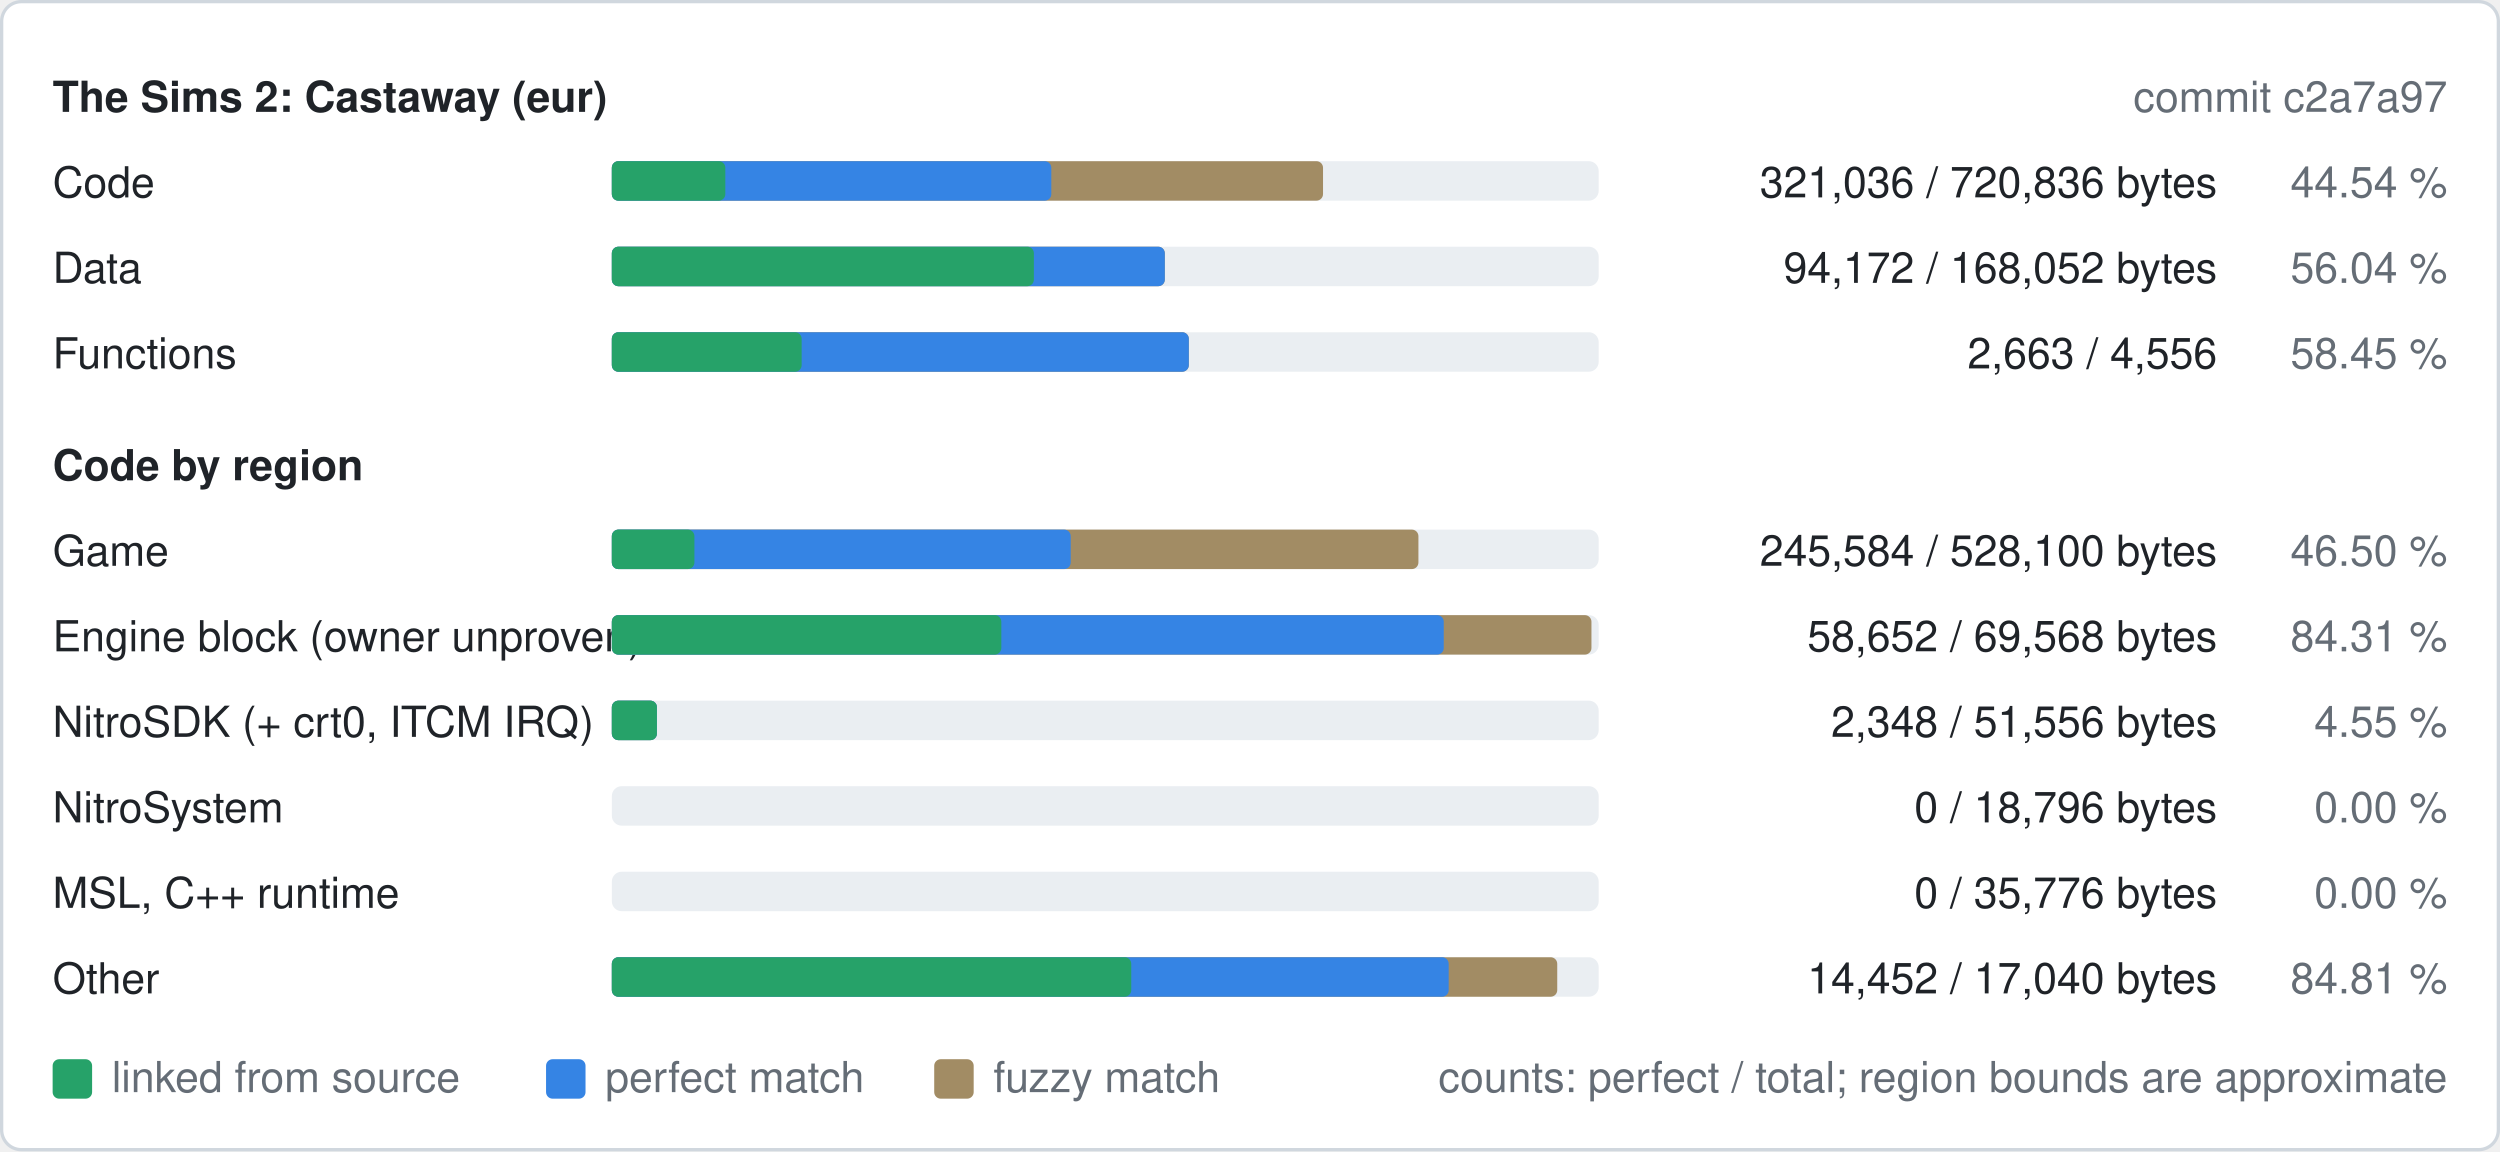
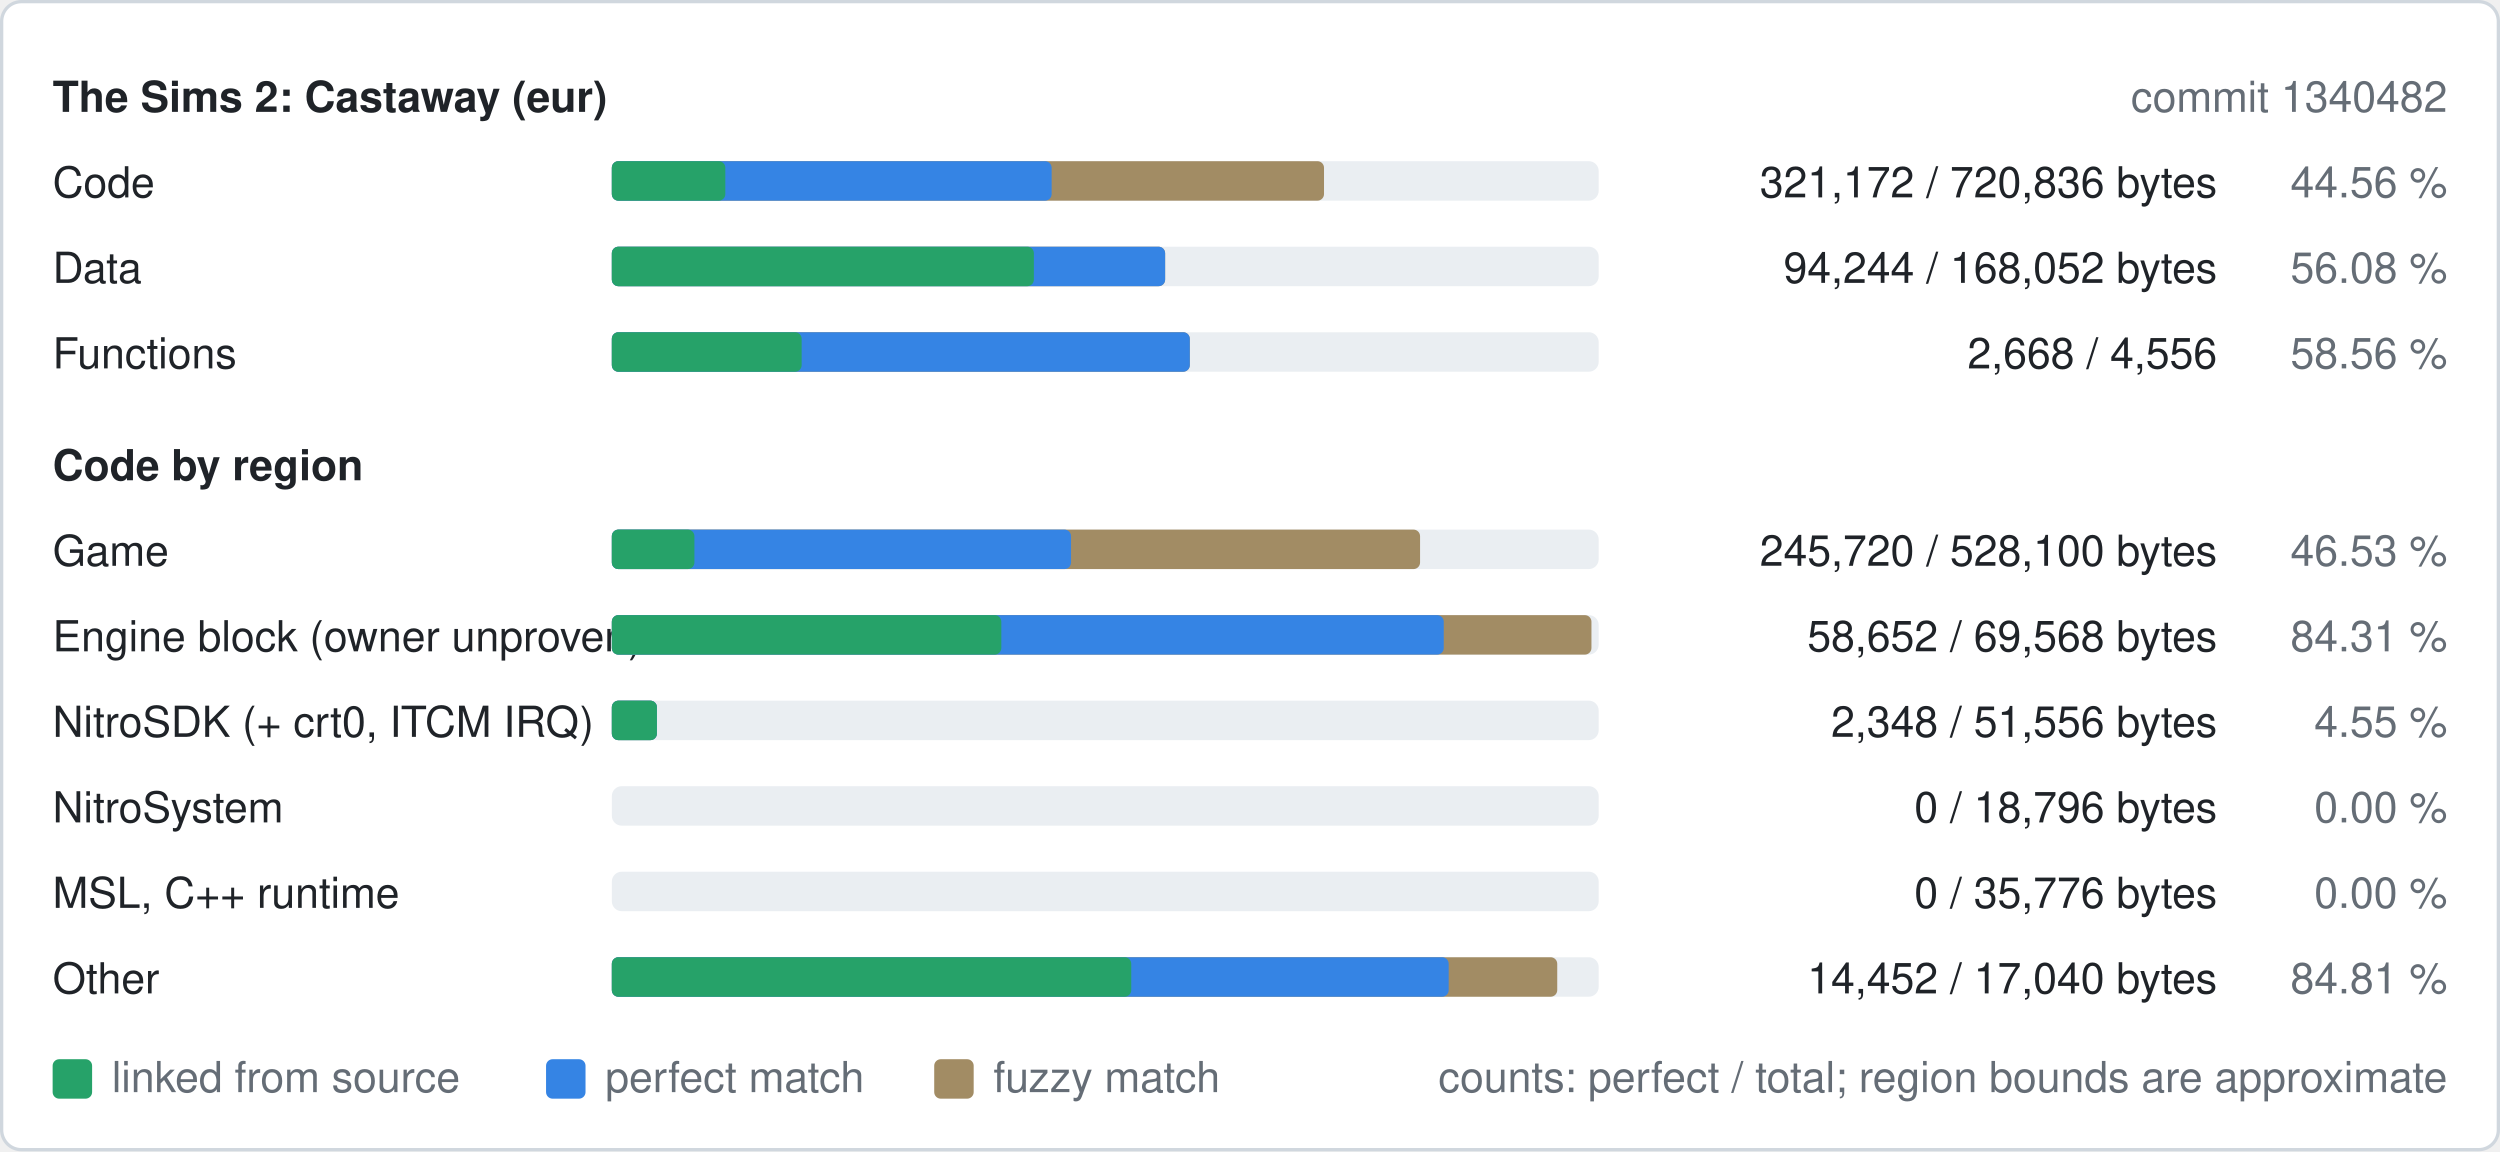
<svg xmlns="http://www.w3.org/2000/svg" width="760" height="350" viewBox="0 0 760 350" role="img" aria-label="Decompilation progress of eur">
  <style>
text{font-family:-apple-system,BlinkMacSystemFont,"Segoe UI",Helvetica,Arial,sans-serif;font-size:13px}
.b{font-weight:600}
.bg{fill:#ffffff;stroke:#d0d7de}.t{fill:#1f2328}.m{fill:#656d76}.track{fill:#eaeef2}.fuzzy{fill:#a28c64}.perfect{fill:#3584e4}.linked{fill:#26a269}
@media (prefers-color-scheme: dark){.bg{fill:#0d1117;stroke:#30363d}.t{fill:#e6edf3}.m{fill:#8d96a0}.track{fill:#21262d}.fuzzy{fill:#a28c64}.perfect{fill:#3584e4}.linked{fill:#2ec27e}}
</style>
  <rect class="bg" x="0.5" y="0.5" width="759" height="349" rx="6" />
  <text class="t b" x="16" y="34">The Sims 2: Castaway (eur)</text>
-   <text class="m" x="744" y="34" text-anchor="end">commit c2a7a97</text>
+   <text class="m" x="744" y="34" text-anchor="end">commit 1340482</text>
  <text class="t" x="16" y="60">Code</text>
  <rect class="track" x="186" y="49" width="300" height="12" rx="3" />
-   <rect class="fuzzy" x="186" y="49" width="216.2" height="12" rx="2" />
-   <rect class="perfect" x="186" y="49" width="133.6" height="12" rx="2" />
+   <rect class="fuzzy" x="186" y="49" width="216.5" height="12" rx="2" />
+   <rect class="perfect" x="186" y="49" width="133.7" height="12" rx="2" />
  <rect class="linked" x="186" y="49" width="34.5" height="12" rx="2" />
-   <text class="t" x="674" y="60" text-anchor="end">321,036 / 720,836 bytes</text>
-   <text class="m" x="744" y="60" text-anchor="end">44.54 %</text>
+   <text class="t" x="674" y="60" text-anchor="end">321,172 / 720,836 bytes</text>
+   <text class="m" x="744" y="60" text-anchor="end">44.56 %</text>
  <text class="t" x="16" y="86">Data</text>
  <rect class="track" x="186" y="75" width="300" height="12" rx="3" />
-   <rect class="fuzzy" x="186" y="75" width="168.1" height="12" rx="2" />
-   <rect class="perfect" x="186" y="75" width="168.1" height="12" rx="2" />
+   <rect class="fuzzy" x="186" y="75" width="168.2" height="12" rx="2" />
+   <rect class="perfect" x="186" y="75" width="168.2" height="12" rx="2" />
  <rect class="linked" x="186" y="75" width="128.3" height="12" rx="2" />
-   <text class="t" x="674" y="86" text-anchor="end">94,172 / 168,052 bytes</text>
-   <text class="m" x="744" y="86" text-anchor="end">56.04 %</text>
+   <text class="t" x="674" y="86" text-anchor="end">94,244 / 168,052 bytes</text>
+   <text class="m" x="744" y="86" text-anchor="end">56.08 %</text>
  <text class="t" x="16" y="112">Functions</text>
  <rect class="track" x="186" y="101" width="300" height="12" rx="3" />
-   <rect class="fuzzy" x="186" y="101" width="175.4" height="12" rx="2" />
-   <rect class="perfect" x="186" y="101" width="175.4" height="12" rx="2" />
+   <rect class="fuzzy" x="186" y="101" width="175.7" height="12" rx="2" />
+   <rect class="perfect" x="186" y="101" width="175.7" height="12" rx="2" />
  <rect class="linked" x="186" y="101" width="57.7" height="12" rx="2" />
-   <text class="t" x="674" y="112" text-anchor="end">2,663 / 4,556</text>
-   <text class="m" x="744" y="112" text-anchor="end">58.45 %</text>
+   <text class="t" x="674" y="112" text-anchor="end">2,668 / 4,556</text>
+   <text class="m" x="744" y="112" text-anchor="end">58.56 %</text>
  <text class="t b" x="16" y="146">Code by region</text>
  <text class="t" x="16" y="172">Game</text>
  <rect class="track" x="186" y="161" width="300" height="12" rx="3" />
-   <rect class="fuzzy" x="186" y="161" width="245.2" height="12" rx="2" />
-   <rect class="perfect" x="186" y="161" width="139.5" height="12" rx="2" />
+   <rect class="fuzzy" x="186" y="161" width="245.7" height="12" rx="2" />
+   <rect class="perfect" x="186" y="161" width="139.6" height="12" rx="2" />
  <rect class="linked" x="186" y="161" width="25.1" height="12" rx="2" />
-   <text class="t" x="674" y="172" text-anchor="end">245,584 / 528,100 bytes</text>
-   <text class="m" x="744" y="172" text-anchor="end">46.50 %</text>
+   <text class="t" x="674" y="172" text-anchor="end">245,720 / 528,100 bytes</text>
+   <text class="m" x="744" y="172" text-anchor="end">46.53 %</text>
  <text class="t" x="16" y="198">Engine block (owner unproven)</text>
  <rect class="track" x="186" y="187" width="300" height="12" rx="3" />
  <rect class="fuzzy" x="186" y="187" width="297.8" height="12" rx="2" />
  <rect class="perfect" x="186" y="187" width="252.9" height="12" rx="2" />
  <rect class="linked" x="186" y="187" width="118.4" height="12" rx="2" />
  <text class="t" x="674" y="198" text-anchor="end">58,652 / 69,568 bytes</text>
  <text class="m" x="744" y="198" text-anchor="end">84.31 %</text>
  <text class="t" x="16" y="224">NitroSDK (+ crt0, ITCM IRQ)</text>
  <rect class="track" x="186" y="213" width="300" height="12" rx="3" />
  <rect class="fuzzy" x="186" y="213" width="13.7" height="12" rx="2" />
  <rect class="perfect" x="186" y="213" width="13.7" height="12" rx="2" />
  <rect class="linked" x="186" y="213" width="13.7" height="12" rx="2" />
  <text class="t" x="674" y="224" text-anchor="end">2,348 / 51,556 bytes</text>
  <text class="m" x="744" y="224" text-anchor="end">4.55 %</text>
  <text class="t" x="16" y="250">NitroSystem</text>
  <rect class="track" x="186" y="239" width="300" height="12" rx="3" />
  <text class="t" x="674" y="250" text-anchor="end">0 / 18,796 bytes</text>
  <text class="m" x="744" y="250" text-anchor="end">0.00 %</text>
  <text class="t" x="16" y="276">MSL, C++ runtime</text>
  <rect class="track" x="186" y="265" width="300" height="12" rx="3" />
  <text class="t" x="674" y="276" text-anchor="end">0 / 35,776 bytes</text>
  <text class="m" x="744" y="276" text-anchor="end">0.00 %</text>
  <text class="t" x="16" y="302">Other</text>
  <rect class="track" x="186" y="291" width="300" height="12" rx="3" />
  <rect class="fuzzy" x="186" y="291" width="287.4" height="12" rx="2" />
  <rect class="perfect" x="186" y="291" width="254.4" height="12" rx="2" />
  <rect class="linked" x="186" y="291" width="157.9" height="12" rx="2" />
  <text class="t" x="674" y="302" text-anchor="end">14,452 / 17,040 bytes</text>
  <text class="m" x="744" y="302" text-anchor="end">84.81 %</text>
  <rect class="linked" x="16" y="322" width="12" height="12" rx="2" />
  <text class="m" x="34" y="332">linked from source</text>
  <rect class="perfect" x="166" y="322" width="12" height="12" rx="2" />
  <text class="m" x="184" y="332">perfect match</text>
  <rect class="fuzzy" x="284" y="322" width="12" height="12" rx="2" />
  <text class="m" x="302" y="332">fuzzy match</text>
  <text class="m" x="744" y="332" text-anchor="end">counts: perfect / total; region bounds are approximate</text>
</svg>
